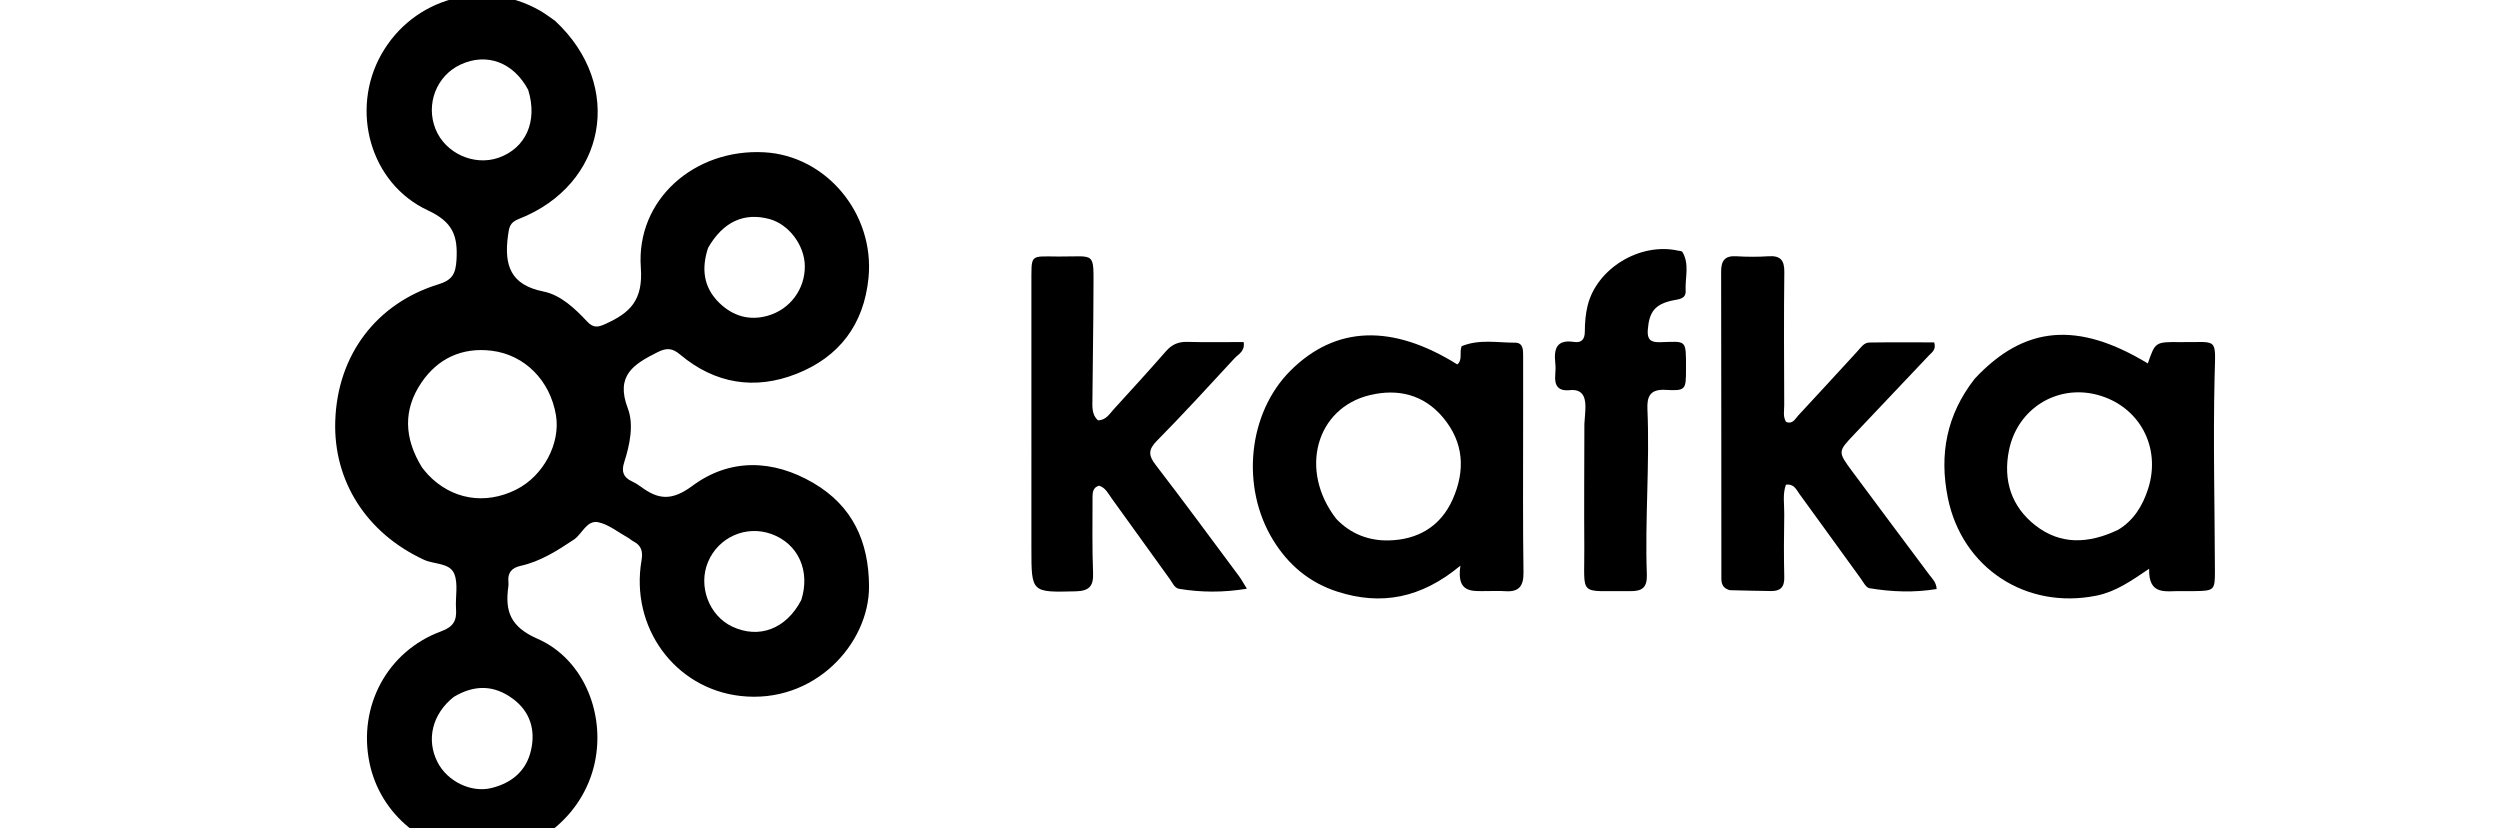
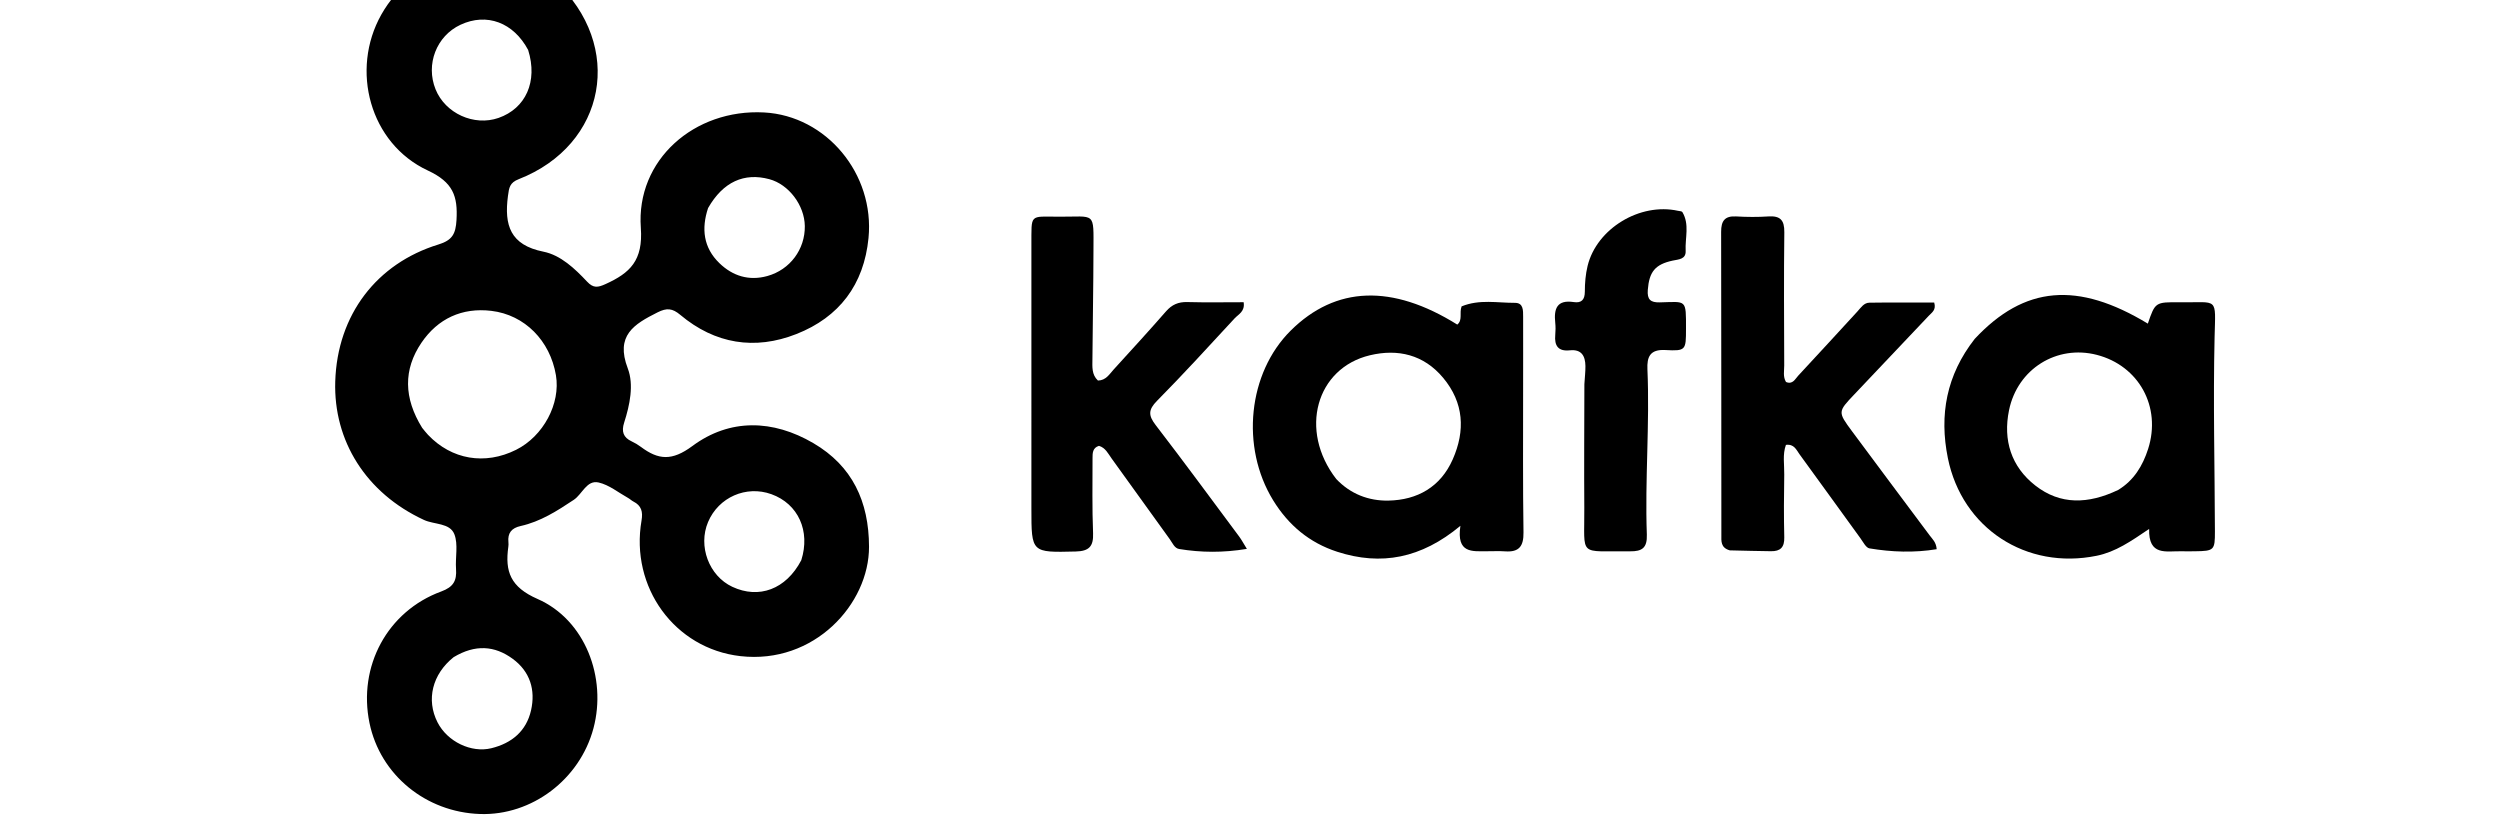
- <svg xmlns="http://www.w3.org/2000/svg" version="1.1" id="Layer_1" x="0px" y="0px" width="100%" viewBox="0 47 816 270" enable-background="new 0 50 816 255" xml:space="preserve">
+ <svg xmlns="http://www.w3.org/2000/svg" version="1.1" id="Layer_1" x="0px" y="0px" width="100%" viewBox="0 60 816 270" enable-background="new 0 50 816 255" xml:space="preserve">
  <path fill="#000000" opacity="1" stroke="none" d=" M181.152,53.781   C203.951,74.938 197.92,107.297 169.306,118.484   C166.38,119.628 166.161,121.2 165.795,123.977   C164.538,133.509 166.526,139.973 177.373,142.147   C183,143.275 187.618,147.659 191.631,151.932   C193.682,154.116 195.141,153.855 197.62,152.734   C205.643,149.107 209.944,145.047 209.168,134.361   C207.559,112.21 226.628,95.488 249.397,96.703   C269.715,97.787 285.526,116.776 283.483,137.685   C281.997,152.898 273.924,163.532 259.939,169.033   C246.363,174.373 233.381,172.274 222.059,162.782   C219.459,160.603 217.651,160.435 214.62,161.959   C206.908,165.835 200.798,169.494 204.91,180.262   C206.94,185.579 205.584,192.158 203.718,197.962   C202.798,200.825 203.419,202.796 206.2,204.078   C207.252,204.563 208.268,205.177 209.197,205.872   C214.887,210.129 219.32,210.528 225.976,205.594   C238.241,196.504 252.304,196.933 265.48,204.643   C278.212,212.094 283.611,223.684 283.651,238.451   C283.701,257.125 265.755,276.913 241.661,274.161   C220.198,271.71 205.644,251.661 209.396,229.899   C209.892,227.025 209.367,225.023 206.721,223.69   C206.131,223.394 205.648,222.892 205.068,222.57   C201.866,220.792 198.826,218.27 195.391,217.484   C191.493,216.592 190.083,221.284 187.281,223.147   C181.837,226.765 176.398,230.26 169.932,231.693   C166.991,232.345 165.646,233.964 165.947,236.962   C165.996,237.456 165.991,237.968 165.921,238.459   C164.775,246.556 166.622,251.628 175.435,255.489   C190.972,262.295 198.135,281.146 193.695,297.75   C189.238,314.418 173.582,326.246 156.71,325.694   C138.961,325.113 124.094,312.885 120.606,295.998   C116.79,277.528 126.408,259.52 144.029,253.053   C148.018,251.589 149.119,249.524 148.848,245.725   C148.576,241.913 149.612,237.694 148.296,234.354   C146.832,230.636 141.751,231.269 138.377,229.705   C119.435,220.925 108.825,203.863 109.423,184.517   C110.098,162.719 122.981,145.987 143.093,139.805   C147.633,138.409 148.735,136.363 149.001,131.822   C149.458,123.998 147.875,119.487 139.642,115.652   C120.699,106.827 114.282,82.84 124.462,64.766   C134.87,46.288 157.974,39.921 176.305,50.506   C177.887,51.42 179.353,52.533 181.152,53.781  M137.789,199.641   C138.428,200.406 139.026,201.211 139.711,201.932   C147.42,210.042 158.288,211.885 168.442,206.823   C177.336,202.389 183.024,191.747 181.457,182.473   C179.554,171.208 171.288,162.775 160.402,161.467   C150.793,160.313 142.902,164.01 137.568,171.858   C131.607,180.63 131.77,189.941 137.789,199.641  M148.069,274.496   C141.109,280.052 139.047,288.385 142.806,295.766   C146.022,302.079 153.811,305.826 160.366,304.222   C167.067,302.583 171.802,298.607 173.334,291.849   C174.841,285.201 173.024,279.19 167.336,275.032   C161.44,270.722 155.118,270.265 148.069,274.496  M261.54,242.853   C264.564,233.331 260.541,224.45 251.774,221.298   C243.545,218.34 234.543,222.297 231.117,230.377   C227.776,238.261 231.404,247.964 239.027,251.533   C247.684,255.585 256.551,252.4 261.54,242.853  M172.391,76.319   C167.608,67.334 158.876,64.079 150.301,68.084   C142.459,71.747 138.882,81.008 142.165,89.149   C145.339,97.017 154.729,101.282 162.729,98.488   C171.561,95.402 175.615,86.653 172.391,76.319  M231.117,127.909   C228.888,134.618 229.58,140.832 234.815,145.897   C239.162,150.103 244.477,151.752 250.449,150.098   C257.88,148.041 262.803,141.354 262.692,133.776   C262.593,126.981 257.446,120.187 251.105,118.483   C242.916,116.283 236.03,119.315 231.117,127.909  z" />
  <path fill="#000000" opacity="1" stroke="none" d=" M644.545,170.618   C660.776,153.23 678.166,151.773 701.054,165.633   C703.456,158.652 703.457,158.573 711.542,158.667   C724.201,158.815 723.155,156.678 722.841,170.103   C722.348,191.238 722.891,212.361 722.949,233.49   C722.966,239.593 722.684,239.857 716.428,239.936   C714.93,239.956 713.431,239.968 711.933,239.934   C707.111,239.827 701.224,241.594 701.48,232.642   C695.514,236.682 690.54,240.14 684.366,241.401   C661.413,246.088 640.432,232.47 635.783,209.523   C632.927,195.431 635.318,182.409 644.545,170.618  M691.352,219.928   C696.496,216.827 699.393,212.018 701.154,206.509   C705.53,192.817 698.13,179.37 684.404,175.827   C671.352,172.458 658.519,180.386 655.746,193.897   C653.744,203.654 656.433,212.309 664.339,218.484   C672.486,224.847 681.581,224.578 691.352,219.928  z" />
  <path fill="#000000" opacity="1" stroke="none" d=" M477.072,159.997   C482.91,157.612 488.736,158.875 494.485,158.85   C497.283,158.838 497.142,161.377 497.15,163.359   C497.182,171.35 497.141,179.341 497.145,187.332   C497.152,202.814 497.037,218.299 497.268,233.778   C497.336,238.304 495.811,240.282 491.286,239.964   C489.298,239.825 487.292,239.935 485.295,239.928   C480.608,239.91 475.309,240.76 476.676,231.625   C463.897,242.273 450.804,244.735 436.475,240.097   C427.364,237.148 420.54,231.405 415.553,223.292   C404.867,205.905 407.346,181.716 421.298,167.894   C435.985,153.344 454.381,152.667 475.658,165.949   C477.495,164.425 476.25,162.187 477.072,159.997  M436.151,216.344   C440.771,221.239 446.748,223.52 453.173,223.396   C462.655,223.212 470.197,218.933 474.169,209.946   C478.316,200.562 477.831,191.441 471.037,183.311   C464.723,175.756 456.292,173.773 447.144,175.959   C429.584,180.157 423.865,200.483 436.151,216.344  z" />
  <path fill="#000000" opacity="1" stroke="none" d=" M564.594,239.637   C561.551,238.763 561.856,236.558 561.854,234.614   C561.824,201.633 561.853,168.652 561.779,135.672   C561.771,132.117 562.949,130.422 566.706,130.643   C570.192,130.849 573.711,130.874 577.194,130.644   C581.088,130.387 582.451,131.851 582.402,135.812   C582.223,150.301 582.323,164.794 582.371,179.285   C582.377,181.07 581.908,182.946 582.949,184.676   C585.128,185.615 585.921,183.714 586.952,182.607   C593.422,175.663 599.825,168.659 606.25,161.674   C607.371,160.455 608.363,158.825 610.163,158.798   C617.265,158.693 624.37,158.755 631.325,158.755   C632.039,161.181 630.564,161.997 629.581,163.037   C621.46,171.625 613.331,180.204 605.2,188.783   C599.882,194.395 599.819,194.437 604.485,200.743   C612.902,212.12 621.402,223.436 629.861,234.782   C630.739,235.96 631.96,236.95 632.133,239.258   C624.798,240.465 617.467,240.21 610.185,238.99   C609.058,238.801 608.14,236.924 607.268,235.724   C600.611,226.568 594.011,217.369 587.333,208.227   C586.323,206.844 585.612,204.854 582.927,205.208   C581.78,208.334 582.436,211.667 582.379,214.905   C582.259,221.732 582.224,228.566 582.388,235.391   C582.466,238.638 581.124,239.976 578.015,239.916   C573.688,239.832 569.361,239.788 564.594,239.637  z" />
  <path fill="#000000" opacity="1" stroke="none" d=" M336.649,140.042   C336.72,129.732 335.828,130.678 345.543,130.731   C357.71,130.797 356.933,128.819 356.907,141.799   C356.882,153.619 356.654,165.439 356.568,177.26   C356.551,179.7 356.28,182.277 358.37,184.211   C360.994,184.164 362.122,182.114 363.528,180.576   C369.261,174.304 374.99,168.027 380.583,161.631   C382.503,159.434 384.615,158.513 387.532,158.593   C393.663,158.762 399.801,158.644 405.923,158.644   C406.424,161.687 404.209,162.581 402.967,163.926   C394.608,172.976 386.296,182.08 377.64,190.842   C374.757,193.76 374.812,195.628 377.207,198.743   C386.447,210.758 395.421,222.978 404.472,235.138   C405.244,236.176 405.851,237.337 406.977,239.157   C399.189,240.451 392.026,240.362 384.871,239.196   C383.353,238.948 382.702,237.228 381.831,236.02   C375.5,227.234 369.17,218.447 362.841,209.66   C361.691,208.063 360.84,206.164 358.706,205.525   C356.597,206.166 356.604,207.925 356.604,209.568   C356.603,217.725 356.45,225.89 356.78,234.035   C356.956,238.403 355.417,239.904 351.108,240.009   C336.648,240.363 336.65,240.481 336.65,226.031   C336.649,197.533 336.649,169.035 336.649,140.042  z" />
  <path fill="#000000" opacity="1" stroke="none" d=" M517.142,185.406   C517.273,183.127 517.506,181.299 517.483,179.474   C517.441,176.202 516.215,173.939 512.405,174.346   C508.608,174.751 507.308,172.867 507.635,169.326   C507.757,168.005 507.771,166.65 507.631,165.333   C507.151,160.802 508.135,157.753 513.688,158.6   C516.138,158.974 517.287,157.883 517.29,155.202   C517.292,152.397 517.528,149.518 518.189,146.799   C521.161,134.587 535.316,126.044 547.728,128.813   C548.212,128.921 548.944,128.916 549.128,129.223   C551.529,133.236 549.98,137.631 550.197,141.855   C550.342,144.667 547.884,144.651 545.971,145.06   C540.215,146.289 538.293,148.74 537.839,154.628   C537.598,157.763 538.717,158.769 541.749,158.695   C550.544,158.481 550.32,157.503 550.311,167.375   C550.305,174.258 550.275,174.621 543.569,174.252   C538.486,173.972 537.545,176.573 537.719,180.55   C538.506,198.532 536.872,216.505 537.529,234.475   C537.69,238.874 535.93,239.994 532.071,239.95   C514.885,239.756 517.235,242.116 517.116,225.794   C517.019,212.483 517.116,199.171 517.142,185.406  z" />
</svg>
